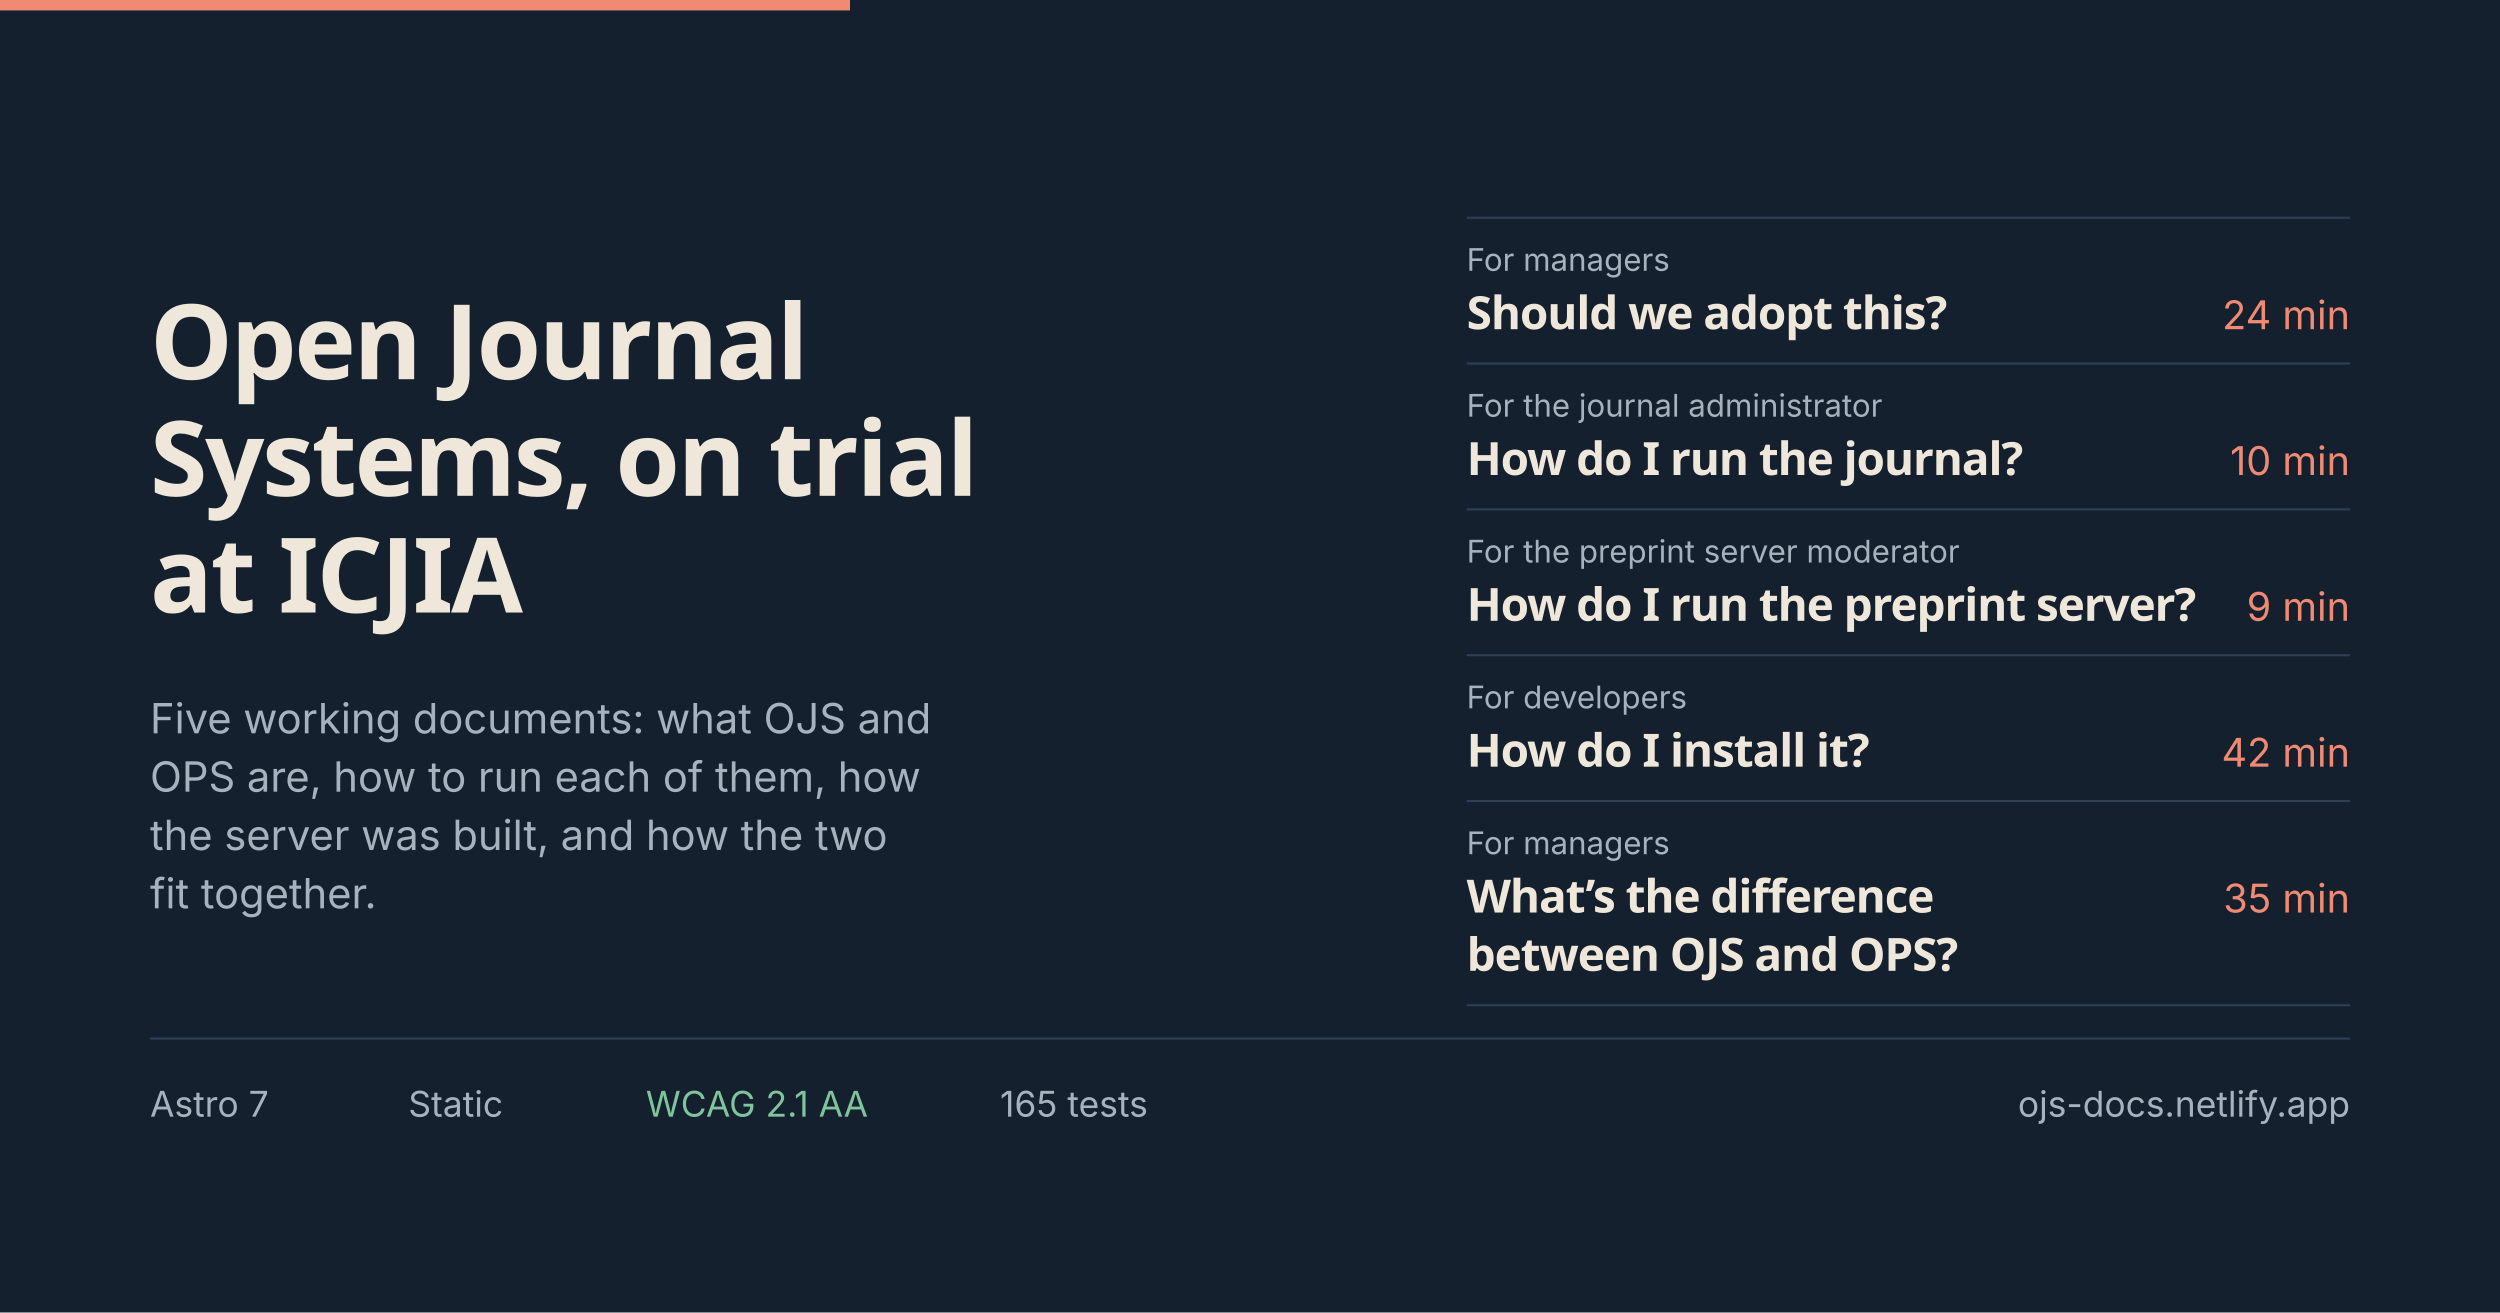
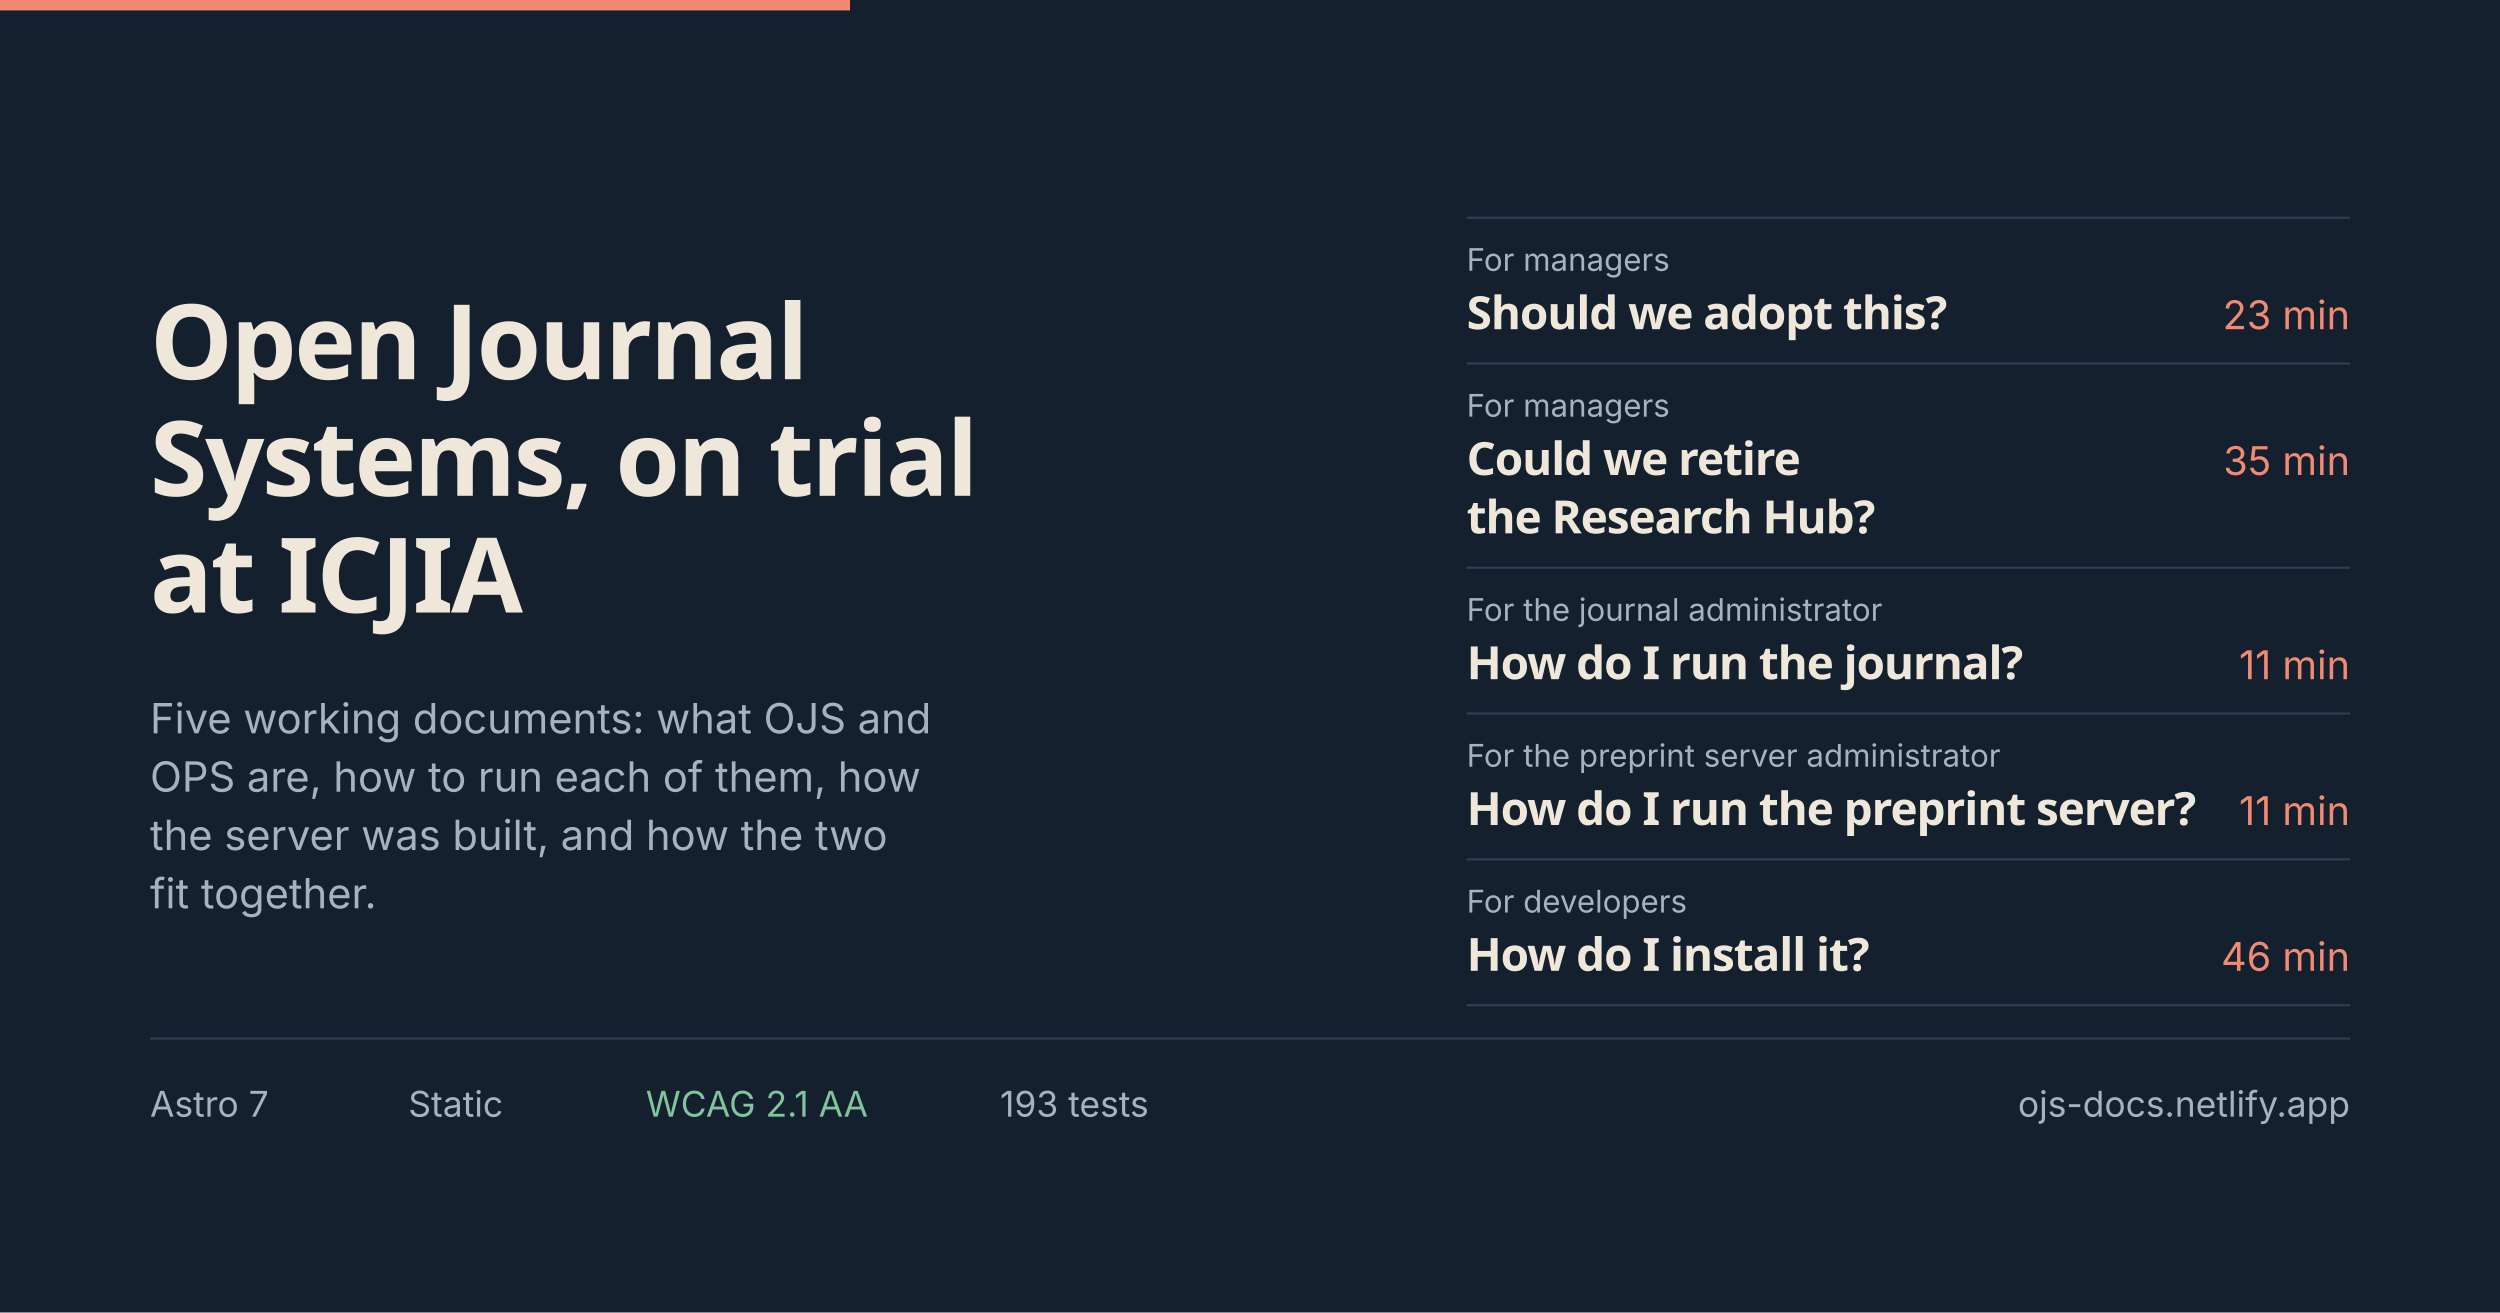
- <svg xmlns="http://www.w3.org/2000/svg" width="1200" height="630" viewBox="0 0 1200 630" role="img" aria-label="ICJIA Open Journal Systems documentation — five documents: for managers, for the journal administrator, for the preprint server moderator, for developers, and a comparison of OJS, OPS and the Research Hub.">
+ <svg xmlns="http://www.w3.org/2000/svg" width="1200" height="630" viewBox="0 0 1200 630" role="img" aria-label="ICJIA Open Journal Systems documentation — five documents: two for managers, one for the journal administrator, one for the preprint server administrator, and one for developers.">
  <defs>
    <style>
      .display { font-family: Manrope, "Avenir Next", "Segoe UI", system-ui, -apple-system, sans-serif; font-weight: 800; }
      .sans    { font-family: Inter, "Segoe UI", system-ui, -apple-system, sans-serif; }
      .num     { font-variant-numeric: tabular-nums; }
    </style>
  </defs>
  <rect width="1200" height="630" fill="#14202e" />
  <rect x="0" y="0" width="408" height="5" fill="#f08a72" />
  <text class="display" x="72" y="182" font-size="50" letter-spacing="-1.1" fill="#efe8da" textLength="313" lengthAdjust="spacingAndGlyphs">Open Journal</text>
  <text class="display" x="72" y="238" font-size="50" letter-spacing="-1.1" fill="#efe8da" textLength="394" lengthAdjust="spacingAndGlyphs">Systems, on trial</text>
  <text class="display" x="72" y="294" font-size="50" letter-spacing="-1.1" fill="#efe8da" textLength="179" lengthAdjust="spacingAndGlyphs">at ICJIA</text>
  <text class="sans" x="72" y="352" font-size="20" fill="#a8b2be" textLength="375" lengthAdjust="spacingAndGlyphs">Five working documents: what OJS and</text>
  <text class="sans" x="72" y="380" font-size="20" fill="#a8b2be" textLength="370" lengthAdjust="spacingAndGlyphs">OPS are, how to run each of them, how</text>
  <text class="sans" x="72" y="408" font-size="20" fill="#a8b2be" textLength="354" lengthAdjust="spacingAndGlyphs">the server was built, and how the two</text>
  <text class="sans" x="72" y="436" font-size="20" fill="#a8b2be" textLength="109" lengthAdjust="spacingAndGlyphs">fit together.</text>
  <g>
    <rect x="704" y="104" width="424" height="1" fill="#2e4056" />
    <text class="sans" x="704" y="130" font-size="15" fill="#a8b2be" textLength="98" lengthAdjust="spacingAndGlyphs">For managers</text>
    <text class="display" x="704" y="158" font-size="22" letter-spacing="-0.5" fill="#efe8da" textLength="229" lengthAdjust="spacingAndGlyphs">Should we adopt this?</text>
-     <text class="sans num" x="1128" y="158" font-size="19" fill="#f08a72" text-anchor="end" textLength="61" lengthAdjust="spacingAndGlyphs">24 min</text>
+     <text class="sans num" x="1128" y="158" font-size="19" fill="#f08a72" text-anchor="end" textLength="62" lengthAdjust="spacingAndGlyphs">23 min</text>
    <rect x="704" y="174" width="424" height="1" fill="#2e4056" />
-     <text class="sans" x="704" y="200" font-size="15" fill="#a8b2be" textLength="200" lengthAdjust="spacingAndGlyphs">For the journal administrator</text>
-     <text class="display" x="704" y="228" font-size="22" letter-spacing="-0.5" fill="#efe8da" textLength="254" lengthAdjust="spacingAndGlyphs">How do I run the journal?</text>
-     <text class="sans num" x="1128" y="228" font-size="19" fill="#f08a72" text-anchor="end" textLength="58" lengthAdjust="spacingAndGlyphs">10 min</text>
-     <rect x="704" y="244" width="424" height="1" fill="#2e4056" />
-     <text class="sans" x="704" y="270" font-size="15" fill="#a8b2be" textLength="237" lengthAdjust="spacingAndGlyphs">For the preprint server moderator</text>
-     <text class="display" x="704" y="298" font-size="22" letter-spacing="-0.5" fill="#efe8da" textLength="336" lengthAdjust="spacingAndGlyphs">How do I run the preprint server?</text>
-     <text class="sans num" x="1128" y="298" font-size="19" fill="#f08a72" text-anchor="end" textLength="50" lengthAdjust="spacingAndGlyphs">9 min</text>
-     <rect x="704" y="314" width="424" height="1" fill="#2e4056" />
-     <text class="sans" x="704" y="340" font-size="15" fill="#a8b2be" textLength="106" lengthAdjust="spacingAndGlyphs">For developers</text>
-     <text class="display" x="704" y="368" font-size="22" letter-spacing="-0.5" fill="#efe8da" textLength="186" lengthAdjust="spacingAndGlyphs">How do I install it?</text>
-     <text class="sans num" x="1128" y="368" font-size="19" fill="#f08a72" text-anchor="end" textLength="62" lengthAdjust="spacingAndGlyphs">42 min</text>
-     <rect x="704" y="384" width="424" height="1" fill="#2e4056" />
-     <text class="sans" x="704" y="410" font-size="15" fill="#a8b2be" textLength="98" lengthAdjust="spacingAndGlyphs">For managers</text>
-     <text class="display" x="704" y="438" font-size="22" letter-spacing="-0.5" fill="#efe8da" textLength="222" lengthAdjust="spacingAndGlyphs">What’s the difference</text>
-     <text class="display" x="704" y="466" font-size="22" letter-spacing="-0.5" fill="#efe8da" textLength="239" lengthAdjust="spacingAndGlyphs">between OJS and OPS?</text>
-     <text class="sans num" x="1128" y="438" font-size="19" fill="#f08a72" text-anchor="end" textLength="61" lengthAdjust="spacingAndGlyphs">35 min</text>
+     <text class="sans" x="704" y="200" font-size="15" fill="#a8b2be" textLength="98" lengthAdjust="spacingAndGlyphs">For managers</text>
+     <text class="display" x="704" y="228" font-size="22" letter-spacing="-0.5" fill="#efe8da" textLength="157" lengthAdjust="spacingAndGlyphs">Could we retire</text>
+     <text class="display" x="704" y="256" font-size="22" letter-spacing="-0.5" fill="#efe8da" textLength="195" lengthAdjust="spacingAndGlyphs">the Research Hub?</text>
+     <text class="sans num" x="1128" y="228" font-size="19" fill="#f08a72" text-anchor="end" textLength="62" lengthAdjust="spacingAndGlyphs">35 min</text>
+     <rect x="704" y="272" width="424" height="1" fill="#2e4056" />
+     <text class="sans" x="704" y="298" font-size="15" fill="#a8b2be" textLength="200" lengthAdjust="spacingAndGlyphs">For the journal administrator</text>
+     <text class="display" x="704" y="326" font-size="22" letter-spacing="-0.5" fill="#efe8da" textLength="254" lengthAdjust="spacingAndGlyphs">How do I run the journal?</text>
+     <text class="sans num" x="1128" y="326" font-size="19" fill="#f08a72" text-anchor="end" textLength="62" lengthAdjust="spacingAndGlyphs">11 min</text>
+     <rect x="704" y="342" width="424" height="1" fill="#2e4056" />
+     <text class="sans" x="704" y="368" font-size="15" fill="#a8b2be" textLength="256" lengthAdjust="spacingAndGlyphs">For the preprint server administrator</text>
+     <text class="display" x="704" y="396" font-size="22" letter-spacing="-0.5" fill="#efe8da" textLength="336" lengthAdjust="spacingAndGlyphs">How do I run the preprint server?</text>
+     <text class="sans num" x="1128" y="396" font-size="19" fill="#f08a72" text-anchor="end" textLength="62" lengthAdjust="spacingAndGlyphs">11 min</text>
+     <rect x="704" y="412" width="424" height="1" fill="#2e4056" />
+     <text class="sans" x="704" y="438" font-size="15" fill="#a8b2be" textLength="106" lengthAdjust="spacingAndGlyphs">For developers</text>
+     <text class="display" x="704" y="466" font-size="22" letter-spacing="-0.5" fill="#efe8da" textLength="186" lengthAdjust="spacingAndGlyphs">How do I install it?</text>
+     <text class="sans num" x="1128" y="466" font-size="19" fill="#f08a72" text-anchor="end" textLength="62" lengthAdjust="spacingAndGlyphs">46 min</text>
    <rect x="704" y="482" width="424" height="1" fill="#2e4056" />
  </g>
  <rect x="72" y="498" width="1056" height="1" fill="#2e4056" />
  <text class="sans" x="72" y="536" font-size="17" fill="#a8b2be" textLength="57" lengthAdjust="spacingAndGlyphs">Astro 7</text>
  <text class="sans" x="196" y="536" font-size="17" fill="#a8b2be" textLength="46" lengthAdjust="spacingAndGlyphs">Static</text>
  <text class="sans" x="310" y="536" font-size="17" fill="#7fc49b" textLength="107" lengthAdjust="spacingAndGlyphs">WCAG 2.1 AA</text>
-   <text class="sans" x="480" y="536" font-size="17" fill="#a8b2be" textLength="71" lengthAdjust="spacingAndGlyphs">165 tests</text>
+   <text class="sans" x="480" y="536" font-size="17" fill="#a8b2be" textLength="71" lengthAdjust="spacingAndGlyphs">193 tests</text>
  <text class="sans" x="1128" y="536" font-size="17" fill="#a8b2be" text-anchor="end" textLength="159" lengthAdjust="spacingAndGlyphs">ojs-docs.netlify.app</text>
</svg>
